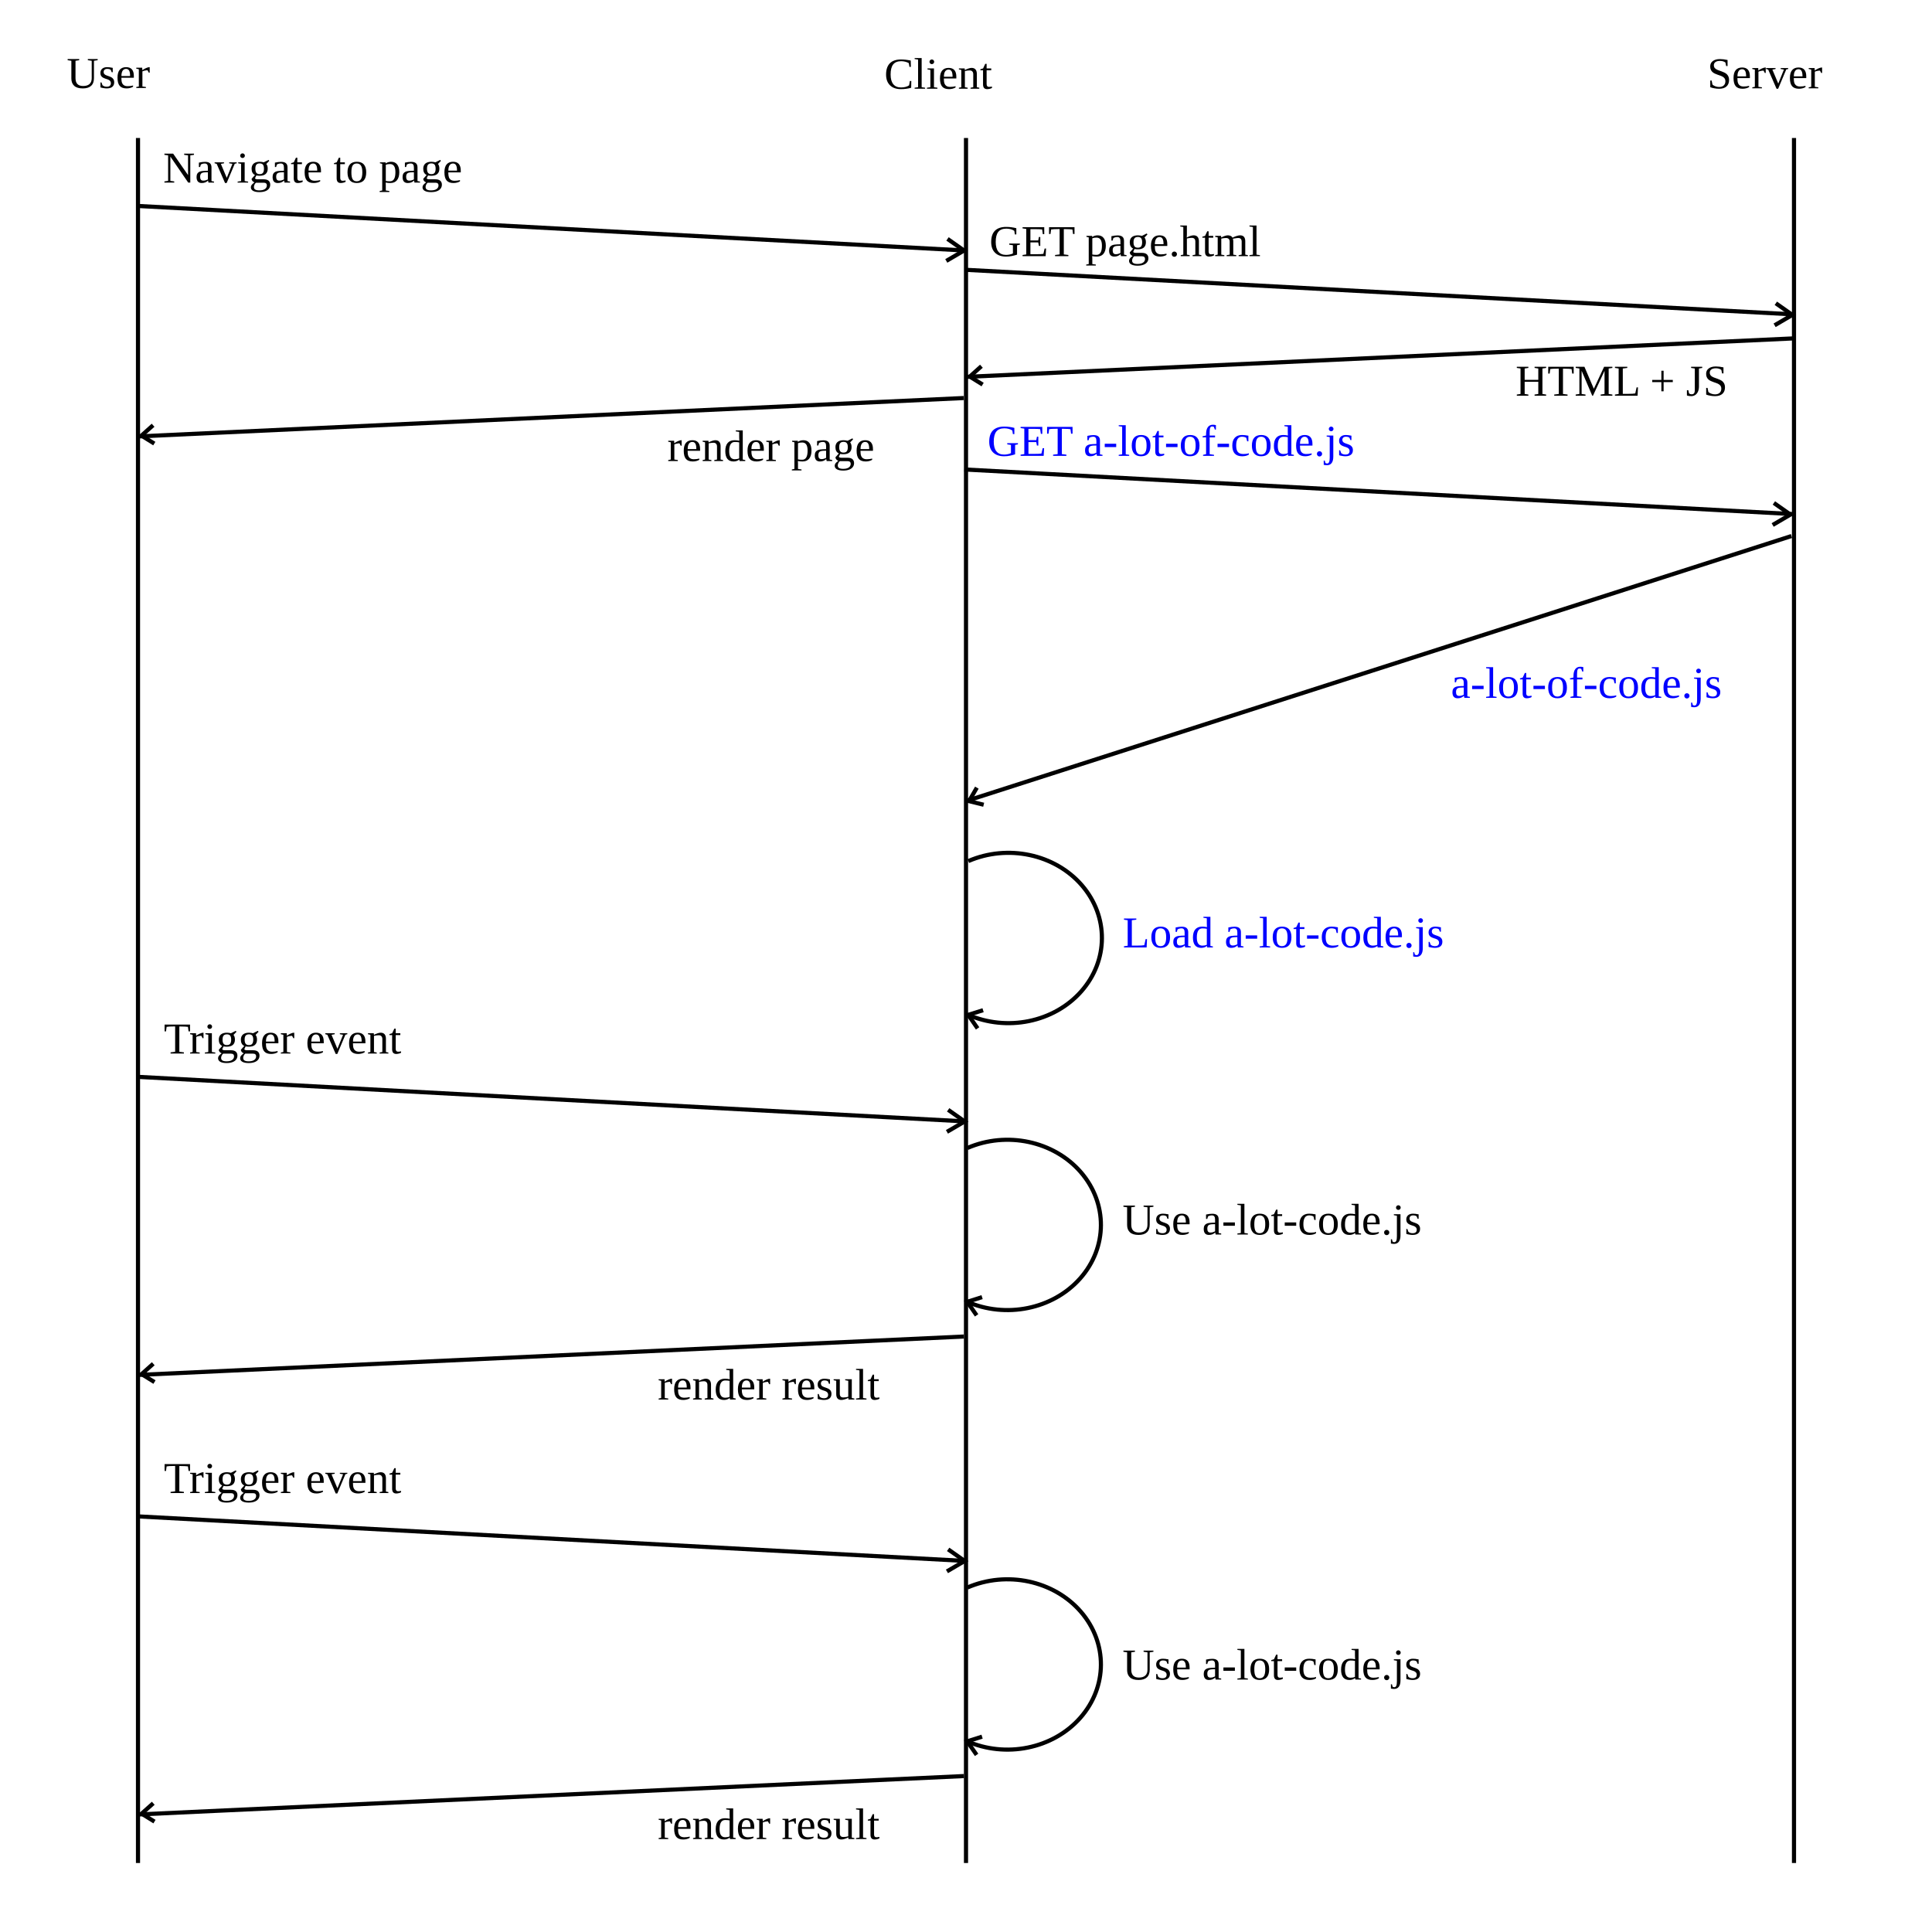
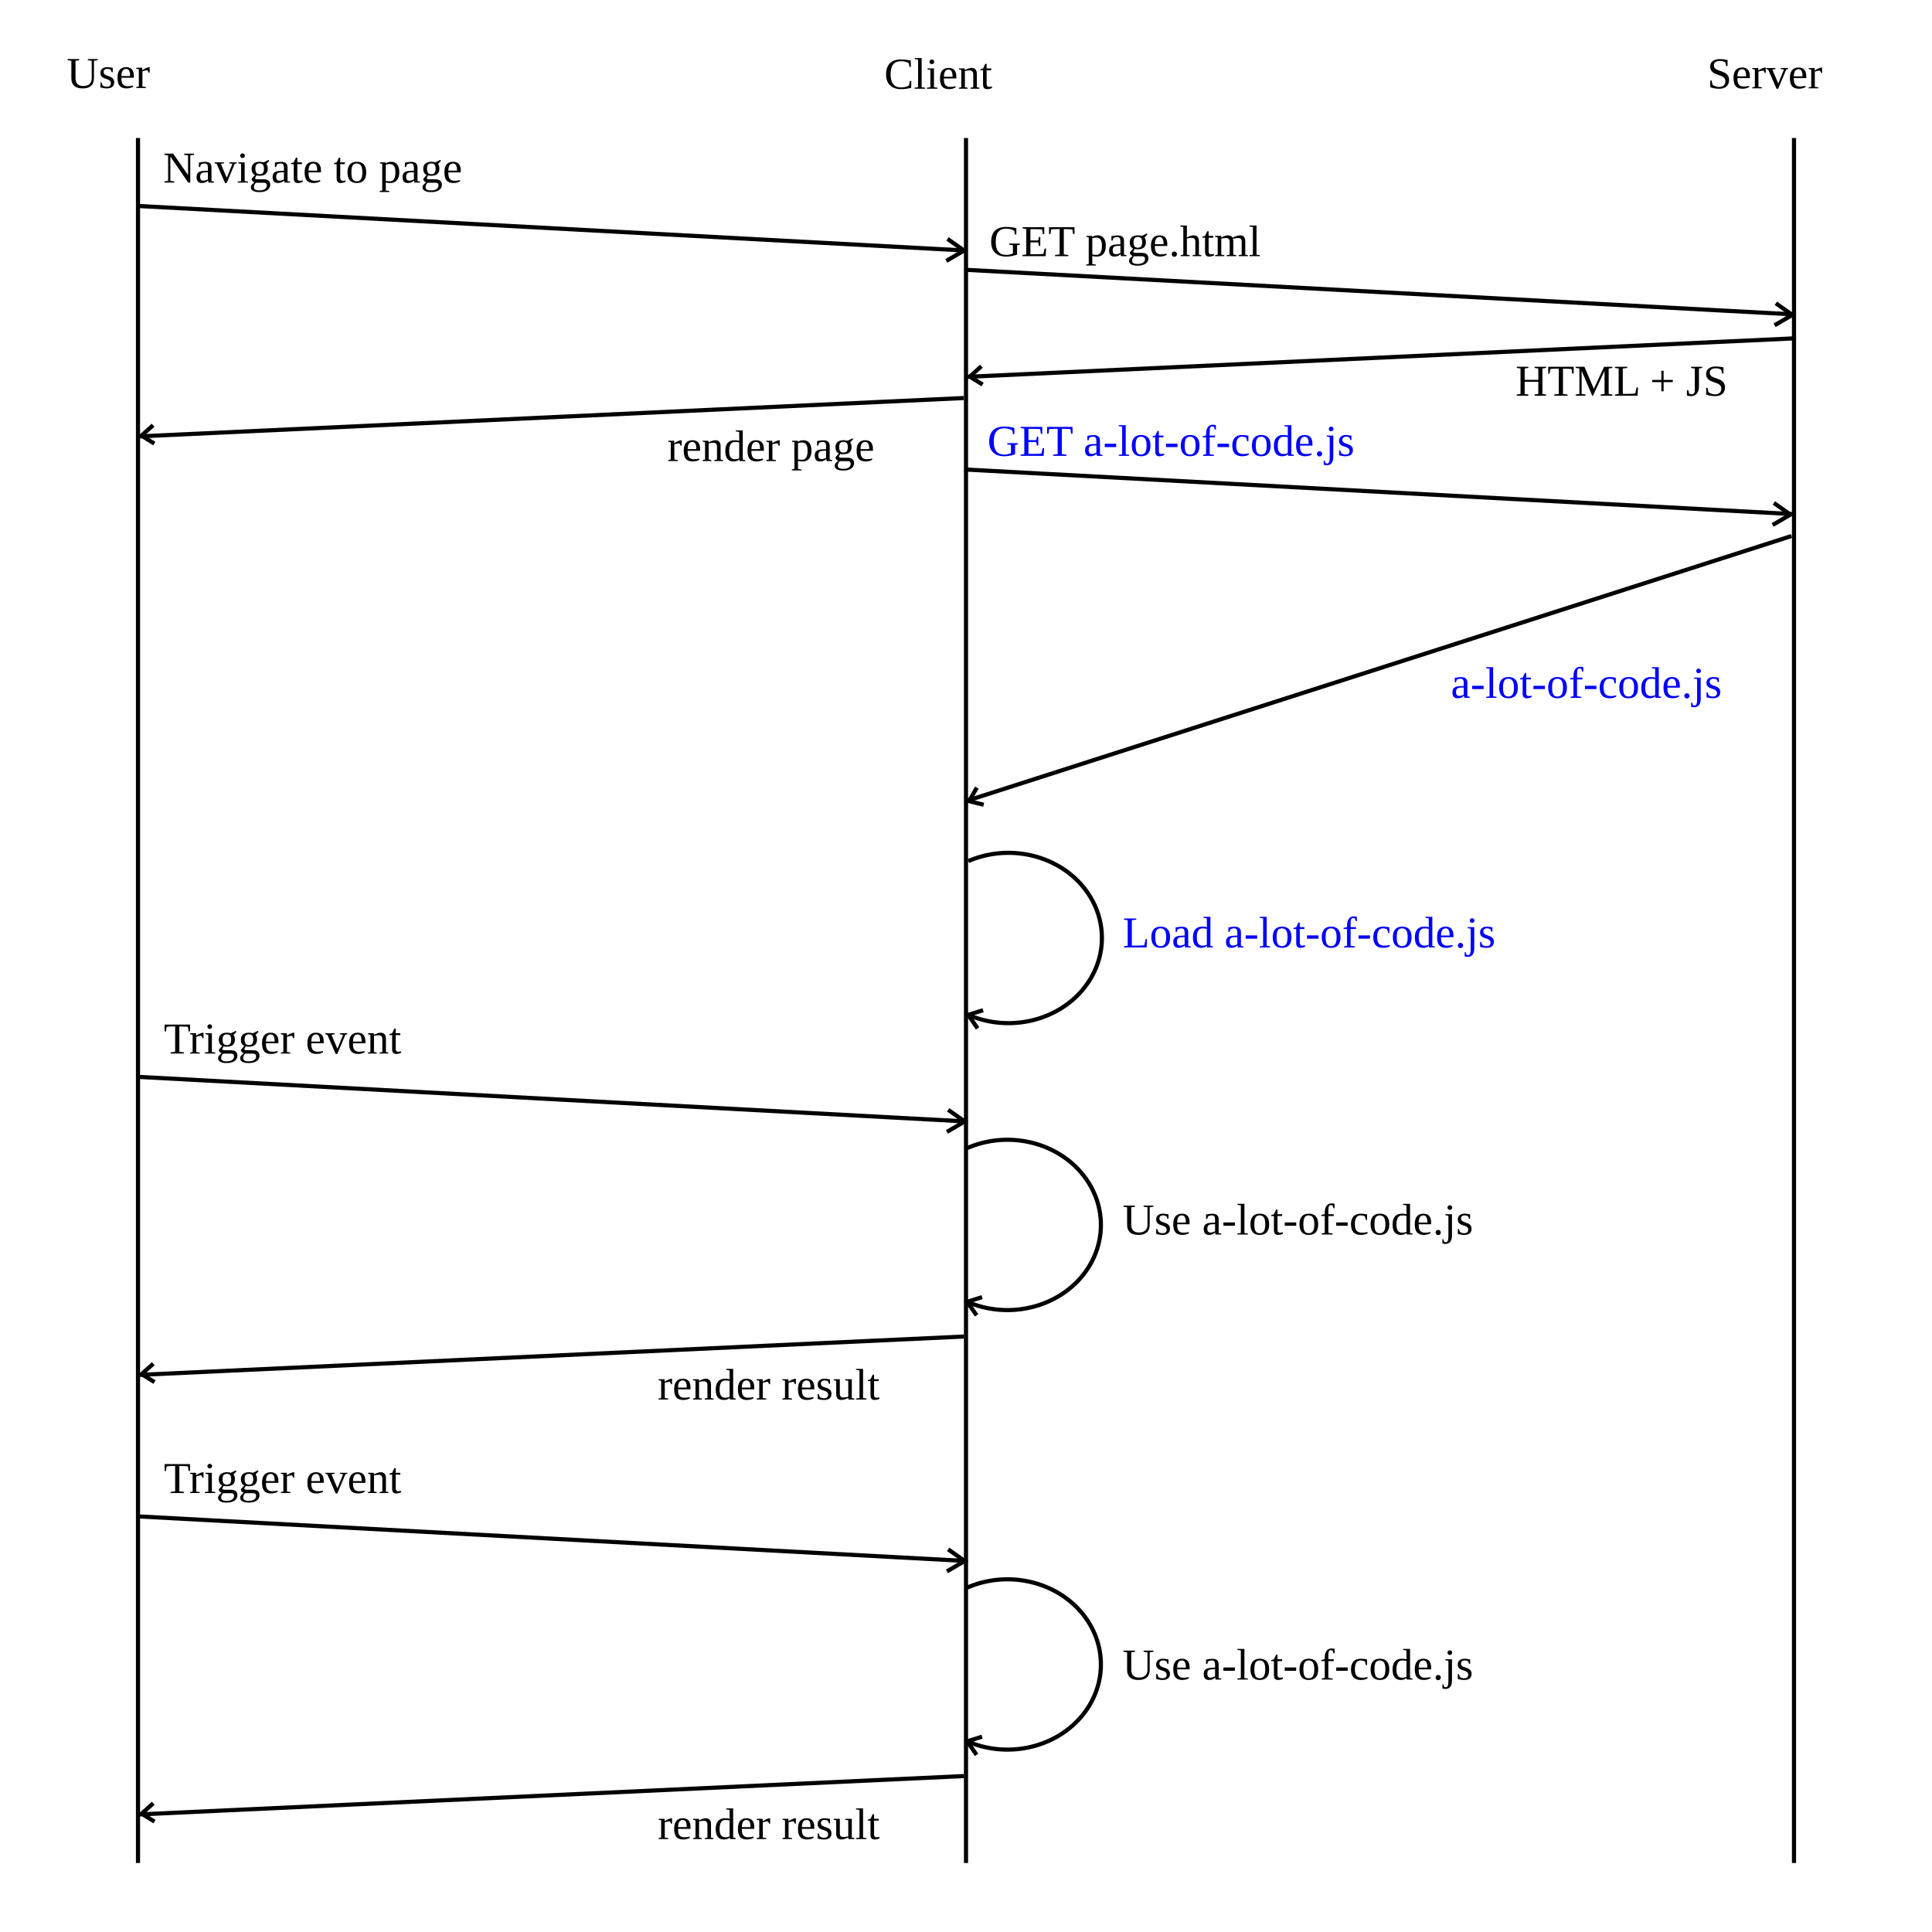
<svg xmlns="http://www.w3.org/2000/svg" width="700" height="700" viewBox="0 0 700 700" version="1.1" id="svg1">
  <defs id="defs1" />
  <g id="layer1" transform="translate(-50,-50)">
    <rect style="fill:#ffffff;stroke-width:1.294" id="rect2" width="700" height="700" x="50" y="50" ry="8.8348227e-14" />
    <path style="fill:none;stroke:#000000;stroke-width:1.5;stroke-dasharray:none;stroke-dashoffset:0" d="M 100,100 V 725" id="path1" />
    <path style="fill:none;stroke:#000000;stroke-width:1.5;stroke-dasharray:none;stroke-dashoffset:0" d="M 700,100 V 725" id="path1-1" />
    <path style="fill:none;stroke:#000000;stroke-width:1.5;stroke-dasharray:none;stroke-dashoffset:0" d="M 400,100 V 725" id="path1-5" />
    <text xml:space="preserve" style="font-size:16px;text-align:center;writing-mode:lr-tb;direction:ltr;text-anchor:middle;fill:#000000;fill-opacity:1;stroke:none;stroke-width:1;stroke-dasharray:none;stroke-dashoffset:0" x="99.273" y="81.879" id="text1-6">
      <tspan x="99.273" y="81.879" id="tspan3-3">User</tspan>
    </text>
    <text xml:space="preserve" style="font-size:16px;text-align:center;writing-mode:lr-tb;direction:ltr;text-anchor:middle;fill:#000000;fill-opacity:1;stroke:none;stroke-width:1;stroke-dasharray:none;stroke-dashoffset:0" x="399.941" y="82.141" id="text4">
      <tspan id="tspan4" x="399.941" y="82.141">Client</tspan>
    </text>
    <text xml:space="preserve" style="font-size:16px;text-align:center;writing-mode:lr-tb;direction:ltr;text-anchor:middle;fill:#000000;fill-opacity:1;stroke:none;stroke-width:1;stroke-dasharray:none;stroke-dashoffset:0" x="699.445" y="82" id="text5">
      <tspan id="tspan5" x="699.445" y="82">Server</tspan>
    </text>
    <path style="fill:none;fill-opacity:1;stroke:#000000;stroke-width:1.5;stroke-dasharray:none;stroke-dashoffset:0;stroke-opacity:1" d="M 99.307,124.587 399.587,140.76" id="path5" />
    <path style="fill:none;fill-opacity:1;stroke:#000000;stroke-width:1.5;stroke-dasharray:none;stroke-dashoffset:0;stroke-opacity:1" d="m 399.747,147.749 300.28,16.173" id="path5-1" />
    <path style="fill:none;fill-opacity:1;stroke:#000000;stroke-width:1.5;stroke-dasharray:none;stroke-dashoffset:0;stroke-opacity:1" d="m 692.973,167.862 6.428,-3.768 -5.985,-4.212" id="path6" />
    <path style="fill:none;fill-opacity:1;stroke:#000000;stroke-width:1.5;stroke-dasharray:none;stroke-dashoffset:0;stroke-opacity:1" d="m 392.859,144.538 6.428,-3.768 -5.985,-4.212" id="path6-7" />
    <path style="fill:none;fill-opacity:1;stroke:#000000;stroke-width:1.5;stroke-dasharray:none;stroke-dashoffset:0;stroke-opacity:1" d="M 699.665,172.616 400.459,186.529" id="path7" />
    <path style="fill:none;fill-opacity:1;stroke:#000000;stroke-width:1.5;stroke-dasharray:none;stroke-dashoffset:0;stroke-opacity:1" d="M 399.18,194.214 99.974,208.127" id="path7-4" />
    <path style="fill:none;fill-opacity:1;stroke:#000000;stroke-width:1.5;stroke-dasharray:none;stroke-dashoffset:0;stroke-opacity:1" d="m 105.909,210.72 -4.655,-2.882 4.212,-3.768" id="path8" />
    <text xml:space="preserve" style="font-size:16px;text-align:start;writing-mode:lr-tb;direction:ltr;text-anchor:start;fill:#000000;fill-opacity:1;stroke:none;stroke-width:1;stroke-dasharray:none;stroke-dashoffset:0;stroke-opacity:1" x="408.467" y="142.808" id="text8">
      <tspan id="tspan8" x="408.467" y="142.808">GET page.html</tspan>
    </text>
    <text xml:space="preserve" style="font-size:16px;text-align:start;writing-mode:lr-tb;direction:ltr;text-anchor:start;fill:#000000;fill-opacity:1;stroke:none;stroke-width:1;stroke-dasharray:none;stroke-dashoffset:0;stroke-opacity:1" x="109.102" y="116.156" id="text8-8">
      <tspan id="tspan8-3" x="109.102" y="116.156">Navigate to page</tspan>
    </text>
    <path style="fill:none;fill-opacity:1;stroke:#000000;stroke-width:1.5;stroke-dasharray:none;stroke-dashoffset:0;stroke-opacity:1" d="m 99.54,440.141 300.28,16.173" id="path5-0" />
    <path style="fill:none;fill-opacity:1;stroke:#000000;stroke-width:1.5;stroke-dasharray:none;stroke-dashoffset:0;stroke-opacity:1" d="m 393.093,460.093 6.428,-3.768 -5.985,-4.212" id="path6-7-0" />
    <text xml:space="preserve" style="font-size:16px;text-align:start;writing-mode:lr-tb;direction:ltr;text-anchor:start;fill:#000000;fill-opacity:1;stroke:none;stroke-width:1;stroke-dasharray:none;stroke-dashoffset:0;stroke-opacity:1" x="109.335" y="431.711" id="text8-8-6">
      <tspan id="tspan8-3-2" x="109.335" y="431.711">Trigger event</tspan>
    </text>
    <text xml:space="preserve" style="font-size:16px;text-align:start;writing-mode:lr-tb;direction:ltr;text-anchor:start;fill:#000000;fill-opacity:1;stroke:none;stroke-width:1;stroke-dasharray:none;stroke-dashoffset:0;stroke-opacity:1" x="291.782" y="217.042" id="text8-20">
      <tspan x="291.782" y="217.042" id="tspan1">render page</tspan>
    </text>
    <path style="fill:none;fill-opacity:1;stroke:#000000;stroke-width:1.5;stroke-dasharray:none;stroke-dashoffset:0;stroke-opacity:1" d="M 399.241,534.249 100.035,548.163" id="path7-4-9" />
    <path style="fill:none;fill-opacity:1;stroke:#000000;stroke-width:1.5;stroke-dasharray:none;stroke-dashoffset:0;stroke-opacity:1" d="m 105.97,550.756 -4.655,-2.882 4.212,-3.768" id="path8-5" />
    <text xml:space="preserve" style="font-size:16px;text-align:start;writing-mode:lr-tb;direction:ltr;text-anchor:start;fill:#000000;fill-opacity:1;stroke:none;stroke-width:1;stroke-dasharray:none;stroke-dashoffset:0;stroke-opacity:1" x="288.308" y="557.078" id="text8-20-3">
      <tspan x="288.308" y="557.078" id="tspan1-3">render result</tspan>
    </text>
    <text xml:space="preserve" style="font-size:16px;text-align:end;writing-mode:lr-tb;direction:ltr;text-anchor:end;fill:#000000;fill-opacity:1;stroke:none;stroke-width:1;stroke-dasharray:none;stroke-dashoffset:0;stroke-opacity:1" x="695.983" y="193.373" id="text8-2">
      <tspan x="695.983" y="193.373" id="tspan6">HTML + JS</tspan>
    </text>
    <path style="fill:none;fill-opacity:1;stroke:#000000;stroke-width:1.5;stroke-dasharray:none;stroke-dashoffset:0;stroke-opacity:1" d="m 406.027,189.334 -4.655,-2.882 4.212,-3.768" id="path8-1-3-6" />
    <path style="fill:none;fill-opacity:1;stroke:#000000;stroke-width:1.5;stroke-dasharray:none;stroke-dashoffset:0;stroke-opacity:1" d="m 406.407,341.574 -5.317,-1.305 2.844,-4.884" id="path8-1-3-6-3" />
    <path style="fill:none;fill-opacity:1;stroke:#000000;stroke-width:1.5;stroke-dasharray:none;stroke-dashoffset:0;stroke-opacity:1" d="m 404.206,422.608 -3.407,-4.897 5.39,-1.698" id="path8-1-3-6-4" />
    <path style="fill:none;fill-opacity:1;stroke:#000000;stroke-width:1.5;stroke-dasharray:none;stroke-dashoffset:0;stroke-opacity:1" d="m 399.415,220.097 300.28,16.173" id="path5-1-8" />
    <path style="fill:none;fill-opacity:1;stroke:#000000;stroke-width:1.5;stroke-dasharray:none;stroke-dashoffset:0;stroke-opacity:1" d="m 692.266,240.211 6.428,-3.768 -5.985,-4.212" id="path6-2" />
    <path style="fill:none;fill-opacity:1;stroke:#000000;stroke-width:1.5;stroke-dasharray:none;stroke-dashoffset:0;stroke-opacity:1" d="M 699.083,244.214 400.377,340.127" id="path7-0" />
    <text xml:space="preserve" style="font-size:16px;text-align:start;writing-mode:lr-tb;direction:ltr;text-anchor:start;fill:#0000ff;fill-opacity:1;stroke:none;stroke-width:1;stroke-dasharray:none;stroke-dashoffset:0;stroke-opacity:1" x="407.759" y="215.156" id="text8-7">
      <tspan id="tspan8-4" x="407.759" y="215.156">GET a-lot-of-code.js</tspan>
    </text>
    <text xml:space="preserve" style="font-size:16px;text-align:start;writing-mode:lr-tb;direction:ltr;text-anchor:start;fill:#0000ff;fill-opacity:1;stroke:none;stroke-width:1;stroke-dasharray:none;stroke-dashoffset:0;stroke-opacity:1" x="456.771" y="393.278" id="text8-7-0">
-       <tspan id="tspan8-4-9" x="456.771" y="393.278">Load a-lot-code.js</tspan>
+       <tspan id="tspan8-4-9" x="456.771" y="393.278">Load a-lot-of-code.js</tspan>
    </text>
    <text xml:space="preserve" style="font-size:16px;text-align:end;writing-mode:lr-tb;direction:ltr;text-anchor:end;fill:#0000ff;fill-opacity:1;stroke:none;stroke-width:1;stroke-dasharray:none;stroke-dashoffset:0;stroke-opacity:1" x="693.862" y="302.842" id="text8-2-8">
      <tspan x="693.862" y="302.842" id="tspan6-5">a-lot-of-code.js</tspan>
    </text>
    <path style="fill:none;stroke:#000000;stroke-width:1.5;stroke-dasharray:none" id="path2" d="m 400.837,361.989 a 33.863,30.854 0 0 1 41.121,8.741 33.863,30.854 0 0 1 -0.202,38.473 33.863,30.854 0 0 1 -41.211,8.383" />
    <path style="fill:none;fill-opacity:1;stroke:#000000;stroke-width:1.5;stroke-dasharray:none;stroke-dashoffset:0;stroke-opacity:1" d="m 403.843,526.572 -3.407,-4.897 5.39,-1.698" id="path8-1-3-6-4-9" />
    <path style="fill:none;stroke:#000000;stroke-width:1.5;stroke-dasharray:none" id="path2-5" d="m 400.474,465.953 a 33.863,30.854 0 0 1 41.121,8.741 33.863,30.854 0 0 1 -0.202,38.473 33.863,30.854 0 0 1 -41.211,8.383" />
    <text xml:space="preserve" style="font-size:16px;text-align:start;writing-mode:lr-tb;direction:ltr;text-anchor:start;fill:#000000;fill-opacity:1;stroke:none;stroke-width:1;stroke-dasharray:none;stroke-dashoffset:0;stroke-opacity:1" x="456.687" y="497.282" id="text8-7-0-6">
-       <tspan id="tspan8-4-9-0" x="456.687" y="497.282">Use a-lot-code.js</tspan>
+       <tspan id="tspan8-4-9-0" x="456.687" y="497.282">Use a-lot-of-code.js</tspan>
    </text>
    <path style="fill:none;fill-opacity:1;stroke:#000000;stroke-width:1.5;stroke-dasharray:none;stroke-dashoffset:0;stroke-opacity:1" d="m 99.54,599.391 300.28,16.173" id="path5-0-8" />
    <path style="fill:none;fill-opacity:1;stroke:#000000;stroke-width:1.5;stroke-dasharray:none;stroke-dashoffset:0;stroke-opacity:1" d="m 393.093,619.343 6.428,-3.768 -5.985,-4.212" id="path6-7-0-0" />
    <text xml:space="preserve" style="font-size:16px;text-align:start;writing-mode:lr-tb;direction:ltr;text-anchor:start;fill:#000000;fill-opacity:1;stroke:none;stroke-width:1;stroke-dasharray:none;stroke-dashoffset:0;stroke-opacity:1" x="109.335" y="590.961" id="text8-8-6-2">
      <tspan id="tspan8-3-2-4" x="109.335" y="590.961">Trigger event</tspan>
    </text>
    <path style="fill:none;fill-opacity:1;stroke:#000000;stroke-width:1.5;stroke-dasharray:none;stroke-dashoffset:0;stroke-opacity:1" d="M 399.241,693.499 100.035,707.413" id="path7-4-9-8" />
    <path style="fill:none;fill-opacity:1;stroke:#000000;stroke-width:1.5;stroke-dasharray:none;stroke-dashoffset:0;stroke-opacity:1" d="m 105.97,710.006 -4.655,-2.882 4.212,-3.768" id="path8-5-3" />
    <text xml:space="preserve" style="font-size:16px;text-align:start;writing-mode:lr-tb;direction:ltr;text-anchor:start;fill:#000000;fill-opacity:1;stroke:none;stroke-width:1;stroke-dasharray:none;stroke-dashoffset:0;stroke-opacity:1" x="288.308" y="716.328" id="text8-20-3-9">
      <tspan x="288.308" y="716.328" id="tspan1-3-0">render result</tspan>
    </text>
    <path style="fill:none;fill-opacity:1;stroke:#000000;stroke-width:1.5;stroke-dasharray:none;stroke-dashoffset:0;stroke-opacity:1" d="m 403.843,685.822 -3.407,-4.897 5.39,-1.698" id="path8-1-3-6-4-9-2" />
    <path style="fill:none;stroke:#000000;stroke-width:1.5;stroke-dasharray:none" id="path2-5-2" d="m 400.474,625.203 a 33.863,30.854 0 0 1 41.121,8.741 33.863,30.854 0 0 1 -0.202,38.473 33.863,30.854 0 0 1 -41.211,8.383" />
    <text xml:space="preserve" style="font-size:16px;text-align:start;writing-mode:lr-tb;direction:ltr;text-anchor:start;fill:#000000;fill-opacity:1;stroke:none;stroke-width:1;stroke-dasharray:none;stroke-dashoffset:0;stroke-opacity:1" x="456.687" y="658.532" id="text8-7-0-6-7">
-       <tspan id="tspan8-4-9-0-3" x="456.687" y="658.532">Use a-lot-code.js</tspan>
+       <tspan id="tspan8-4-9-0-3" x="456.687" y="658.532">Use a-lot-of-code.js</tspan>
    </text>
  </g>
</svg>
